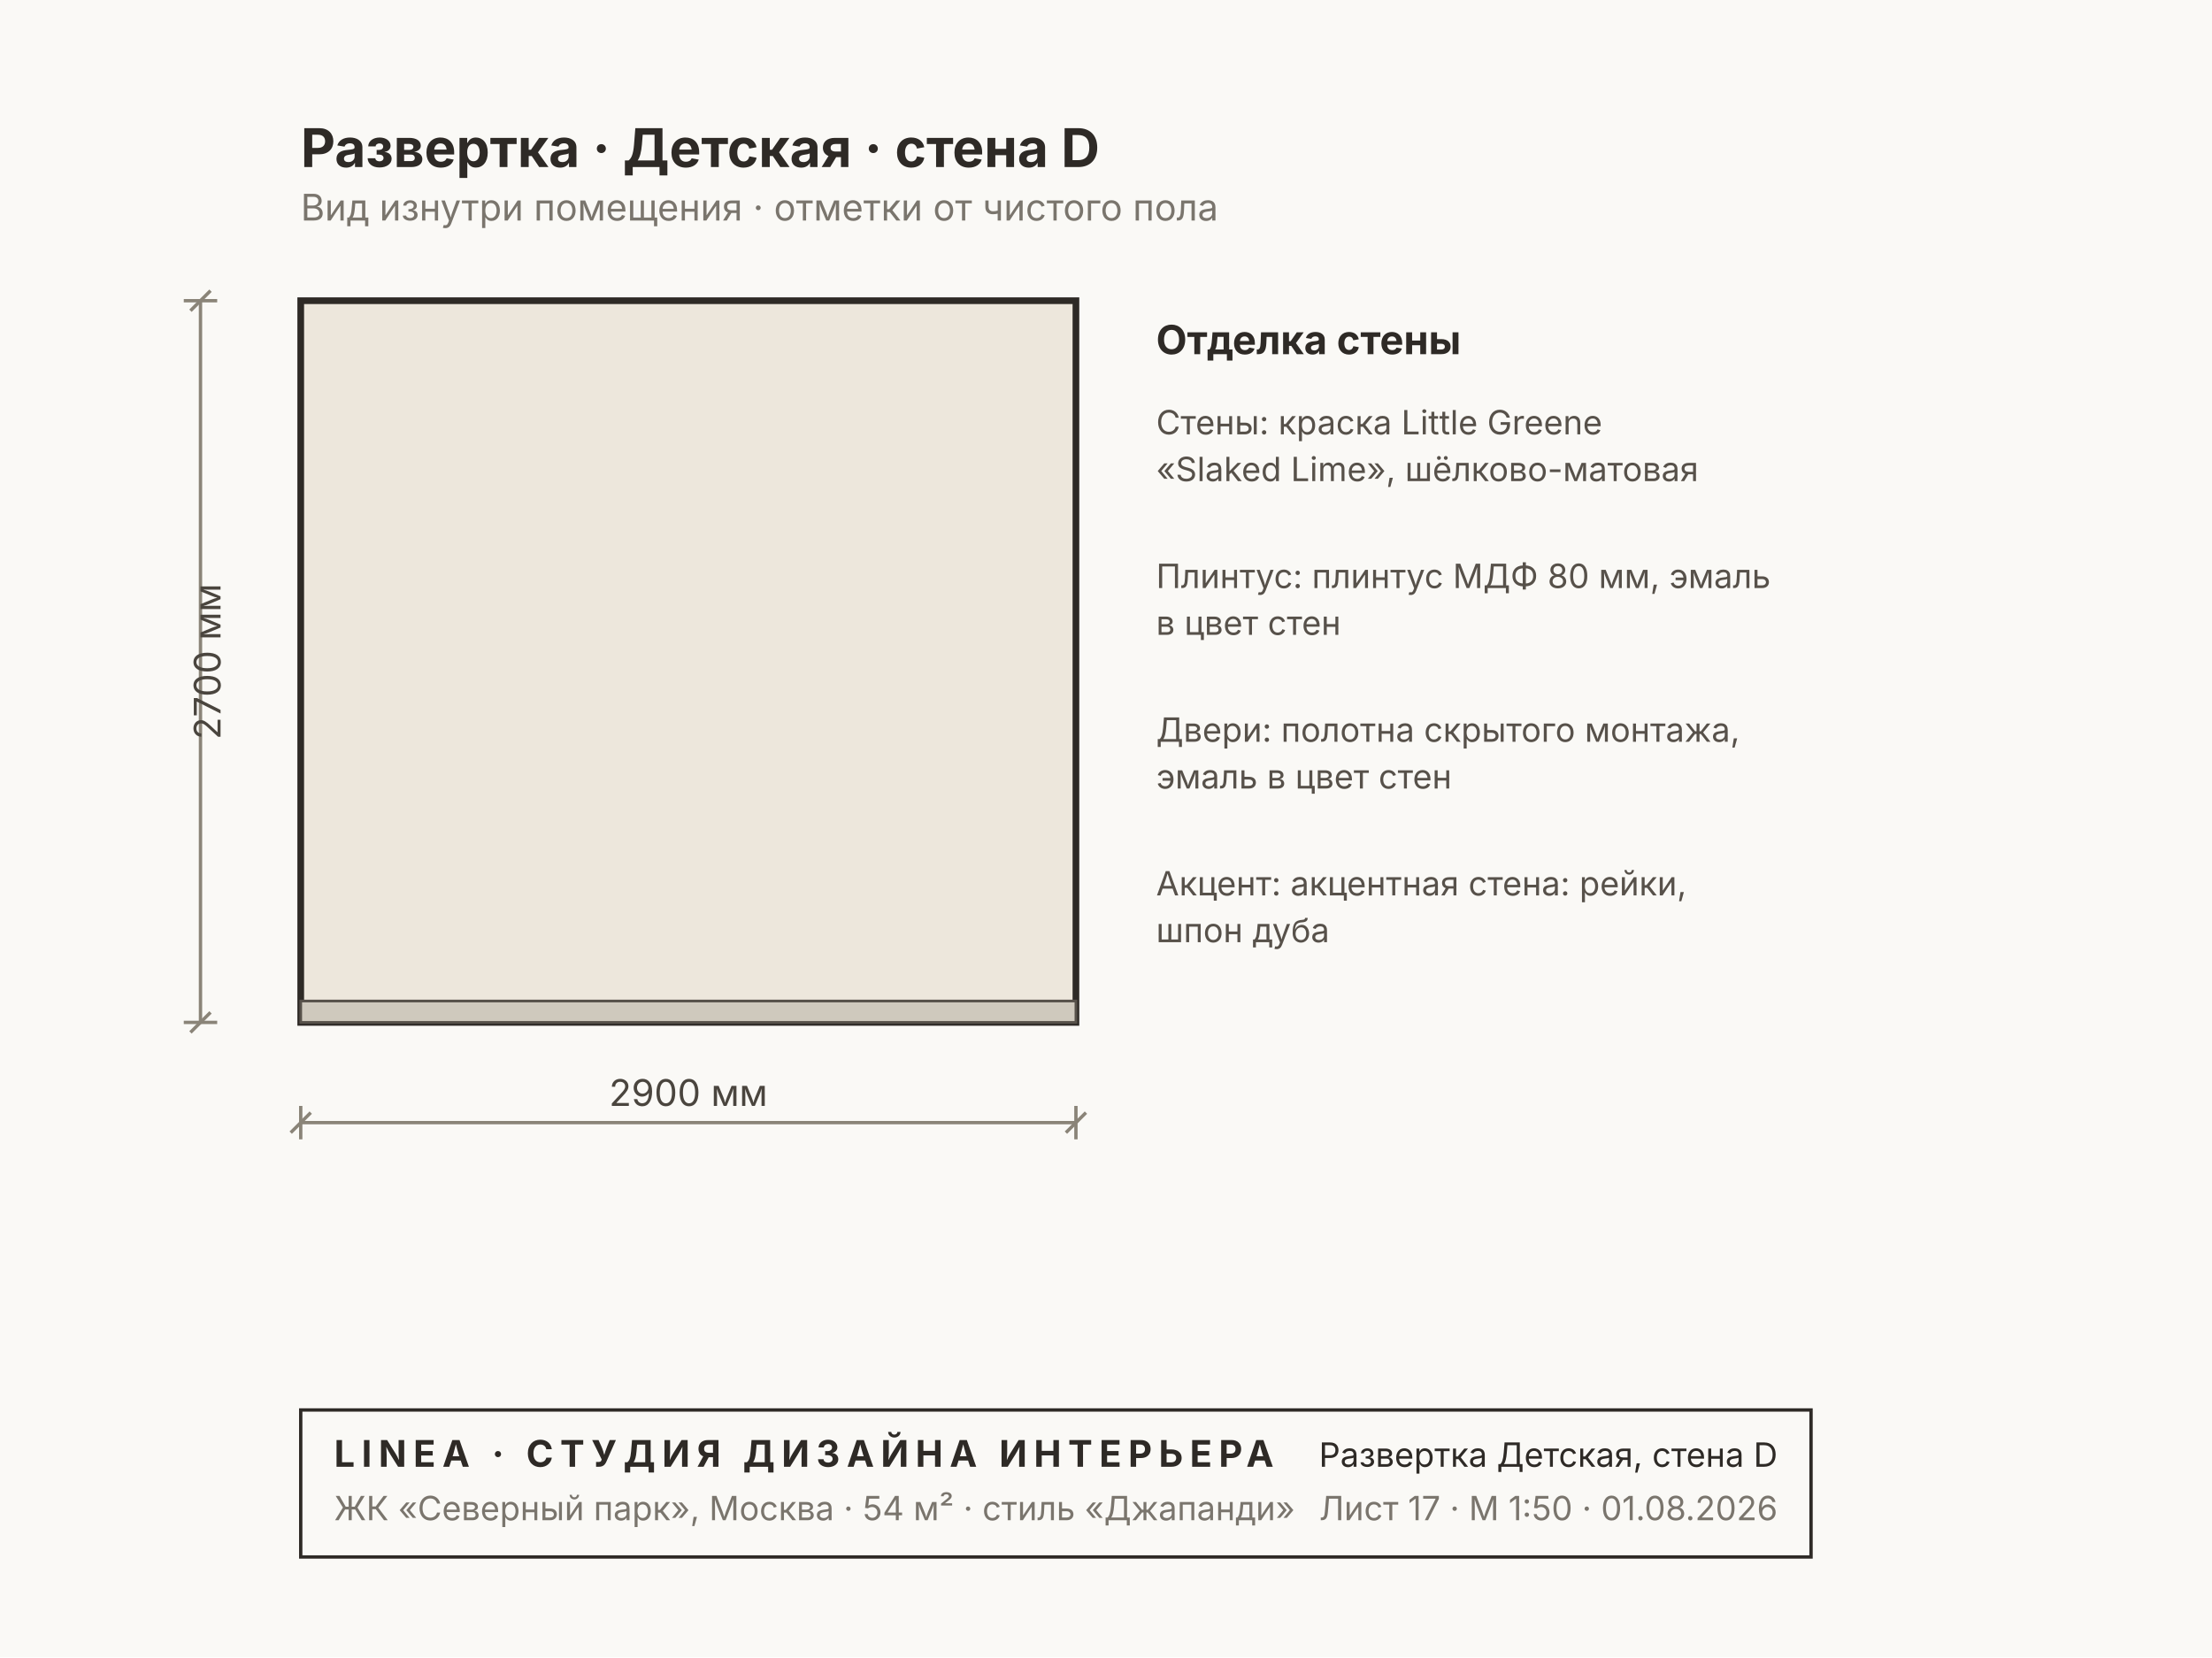
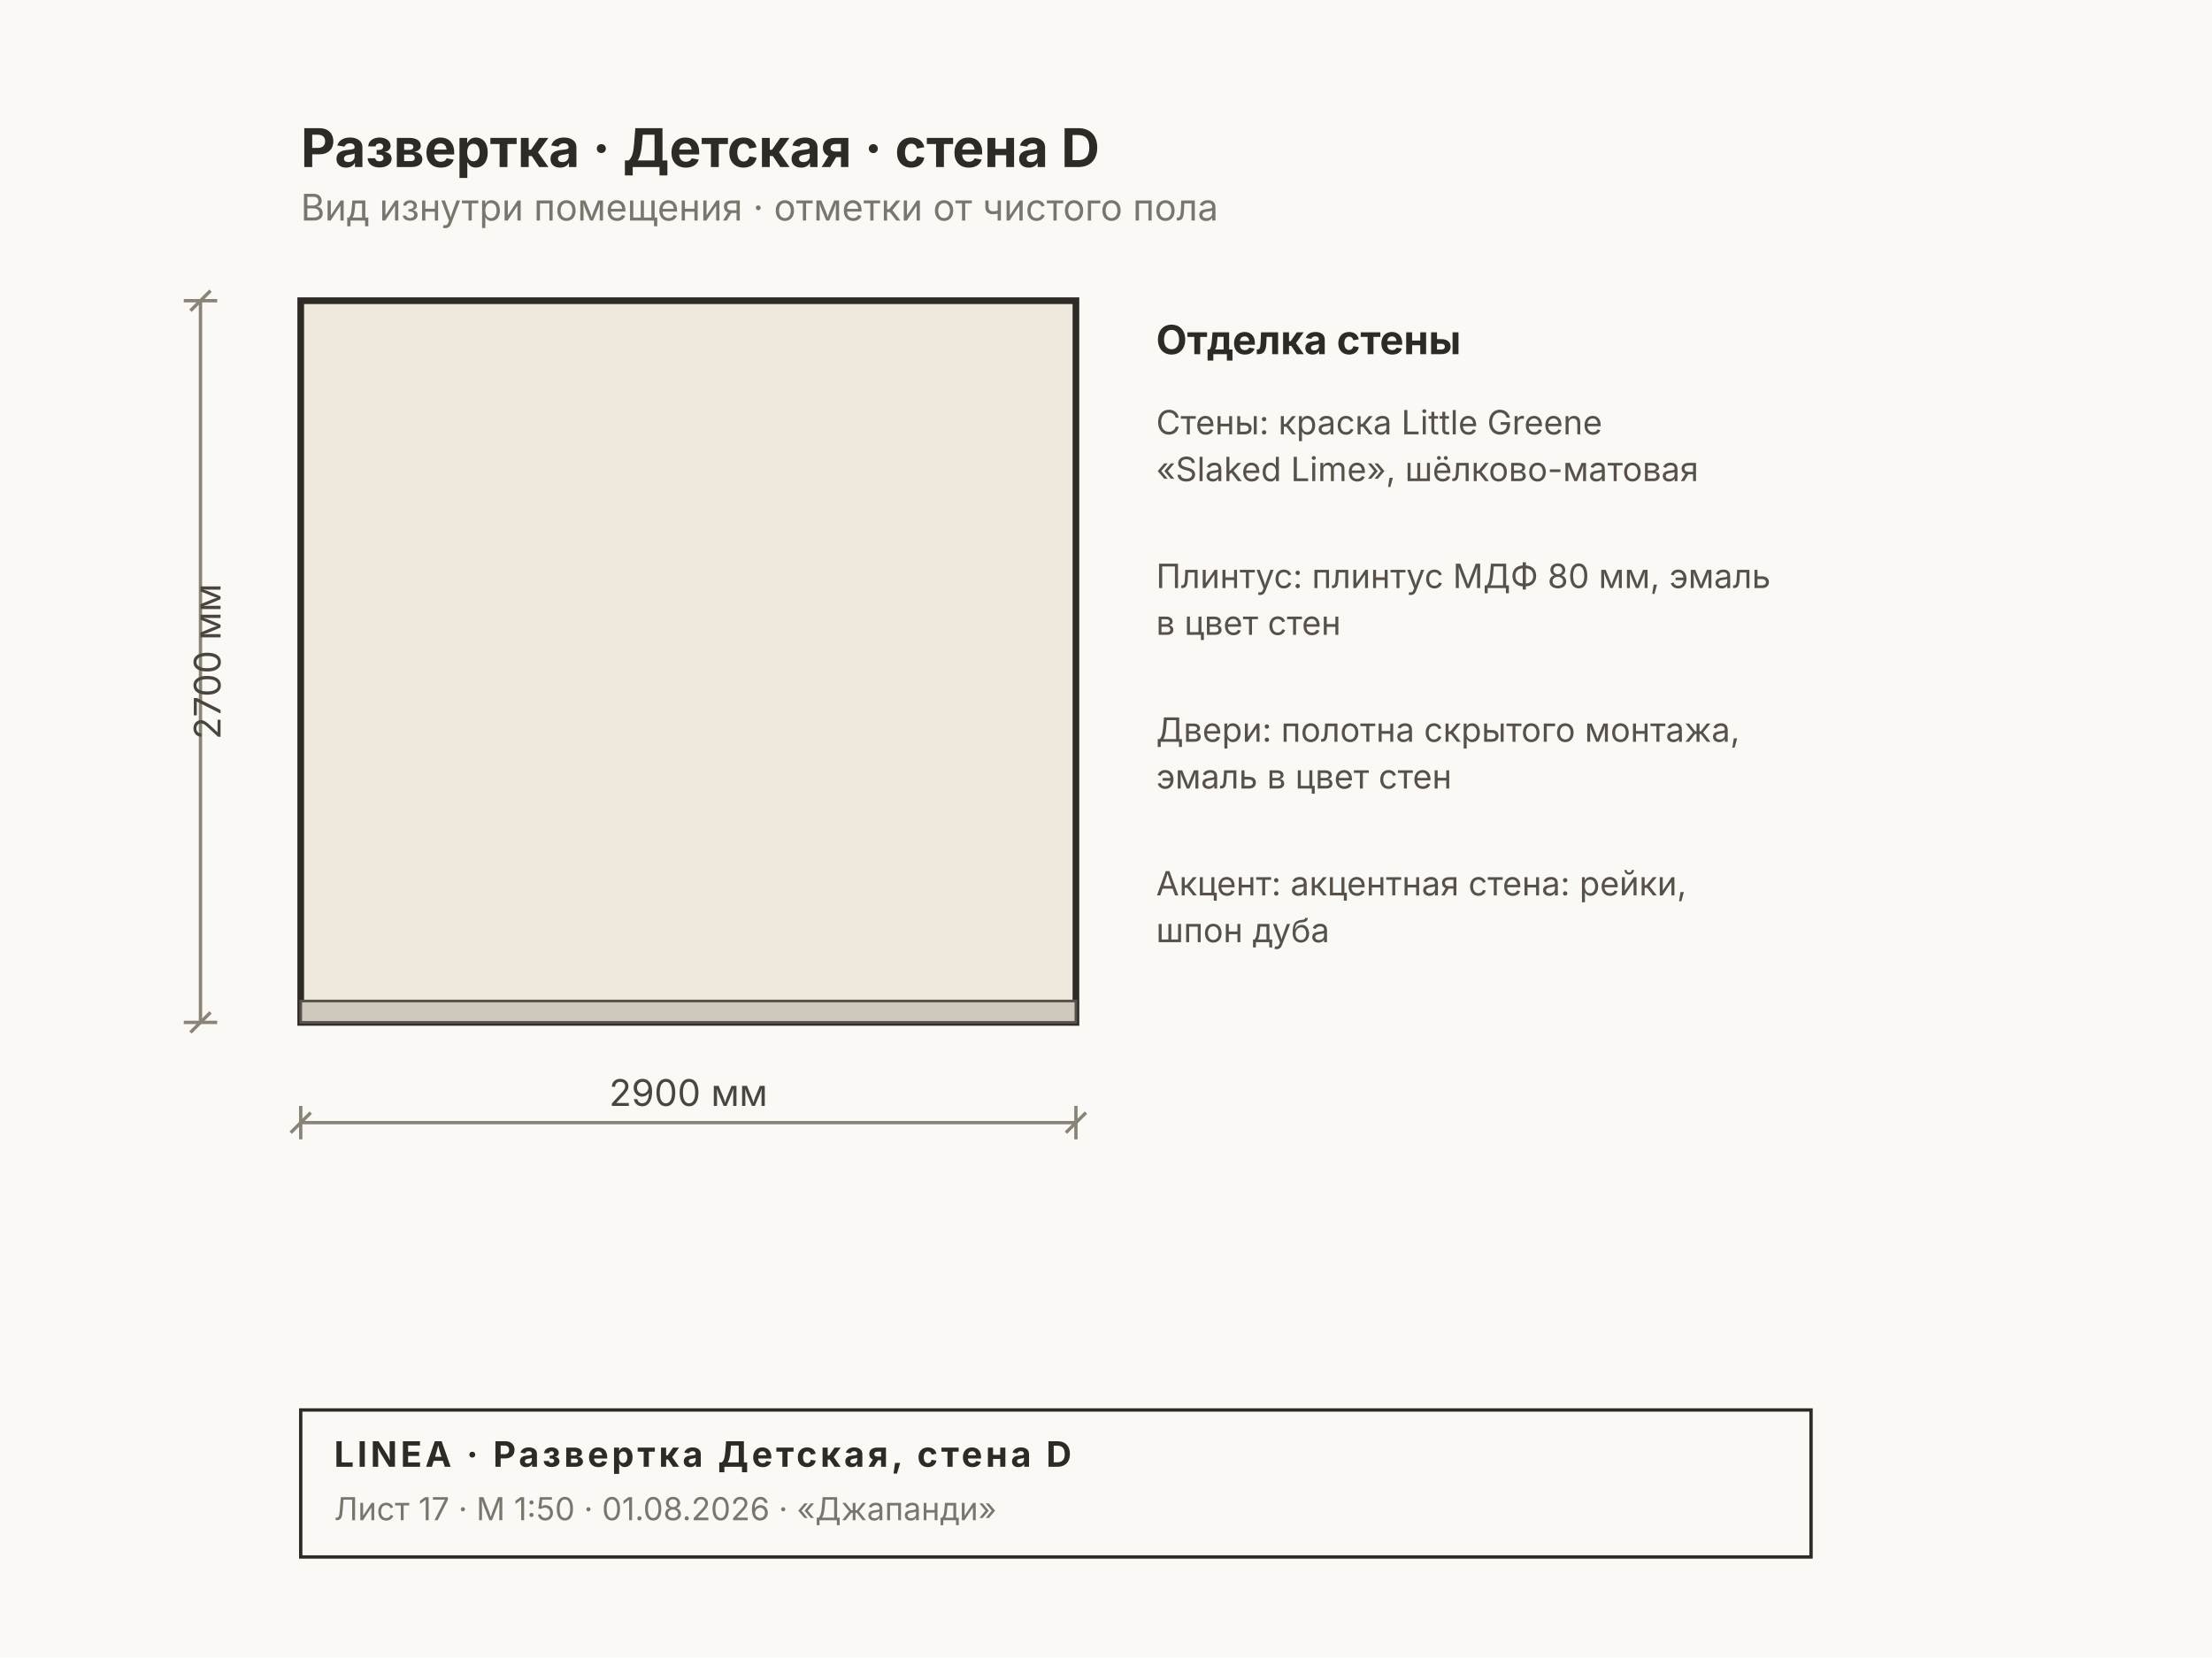
<svg xmlns="http://www.w3.org/2000/svg" width="662" height="496" viewBox="0 0 662 496" font-family="Inter, &quot;Helvetica Neue&quot;, Arial, sans-serif">
  <rect width="662" height="496" fill="#FAF9F6" />
  <rect x="90" y="90" width="232" height="216" fill="#EDE7DC" stroke="#2E2A26" stroke-width="2" />
  <rect x="90" y="299.6" width="232" height="6.4" fill="#CFC9BD" stroke="#57514A" stroke-width="0.8" />
  <g stroke="#8A8478" stroke-width="1" fill="none">
    <line x1="90" y1="336" x2="322" y2="336" />
    <line x1="90" y1="331" x2="90" y2="341" />
    <line x1="322" y1="331" x2="322" y2="341" />
    <line x1="87" y1="339" x2="93" y2="333" />
    <line x1="319" y1="339" x2="325" y2="333" />
  </g>
  <text x="206" y="331" font-size="11" fill="#4A453E" text-anchor="middle">2900 мм</text>
  <g stroke="#8A8478" stroke-width="1" fill="none">
    <line x1="60" y1="90" x2="60" y2="306" />
    <line x1="55" y1="90" x2="65" y2="90" />
    <line x1="55" y1="306" x2="65" y2="306" />
    <line x1="57" y1="93" x2="63" y2="87" />
    <line x1="57" y1="309" x2="63" y2="303" />
  </g>
  <text x="66" y="198" font-size="11" fill="#4A453E" transform="rotate(-90 66 198)" text-anchor="middle">2700 мм</text>
  <text x="346" y="106" font-size="12" font-weight="700" fill="#2E2A26">Отделка стены</text>
  <text x="346" y="130" font-size="10" fill="#57514A">Стены: краска Little Greene</text>
  <text x="346" y="144" font-size="10" fill="#57514A">«Slaked Lime», шёлково-матовая</text>
  <text x="346" y="176" font-size="10" fill="#57514A">Плинтус: плинтус МДФ 80 мм, эмаль</text>
  <text x="346" y="190" font-size="10" fill="#57514A">в цвет стен</text>
  <text x="346" y="222" font-size="10" fill="#57514A">Двери: полотна скрытого монтажа,</text>
  <text x="346" y="236" font-size="10" fill="#57514A">эмаль в цвет стен</text>
  <text x="346" y="268" font-size="10" fill="#57514A">Акцент: акцентная стена: рейки,</text>
  <text x="346" y="282" font-size="10" fill="#57514A">шпон дуба</text>
  <text x="90" y="50" font-size="16" font-weight="700" fill="#2E2A26">Развертка · Детская · стена D</text>
  <text x="90" y="66" font-size="11" fill="#7A756D">Вид изнутри помещения · отметки от чистого пола</text>
  <g>
    <rect x="90" y="422" width="452" height="44" fill="none" stroke="#2E2A26" stroke-width="1" />
-     <text x="100" y="439" font-size="11" font-weight="700" fill="#2E2A26" letter-spacing="2">LINEA · СТУДИЯ ДИЗАЙНА ИНТЕРЬЕРА</text>
-     <text x="100" y="455" font-size="10" fill="#7A756D">ЖК «Северный парк», Москва · 54 м² · стиль «Джапанди»</text>
-     <text x="532" y="439" font-size="10" fill="#2E2A26" text-anchor="end">Развертка Детская, стена D</text>
-     <text x="532" y="455" font-size="10" fill="#7A756D" text-anchor="end">Лист 17 · М 1:50 · 01.08.2026</text>
+     <text x="100" y="439" font-size="10.5" font-weight="700" fill="#2E2A26" letter-spacing="1">LINEA · Развертка Детская, стена D</text>
+     <text x="100" y="455" font-size="9.5" fill="#7A756D">Лист 17 · М 1:50 · 01.08.2026 · «Джапанди»</text>
  </g>
</svg>
